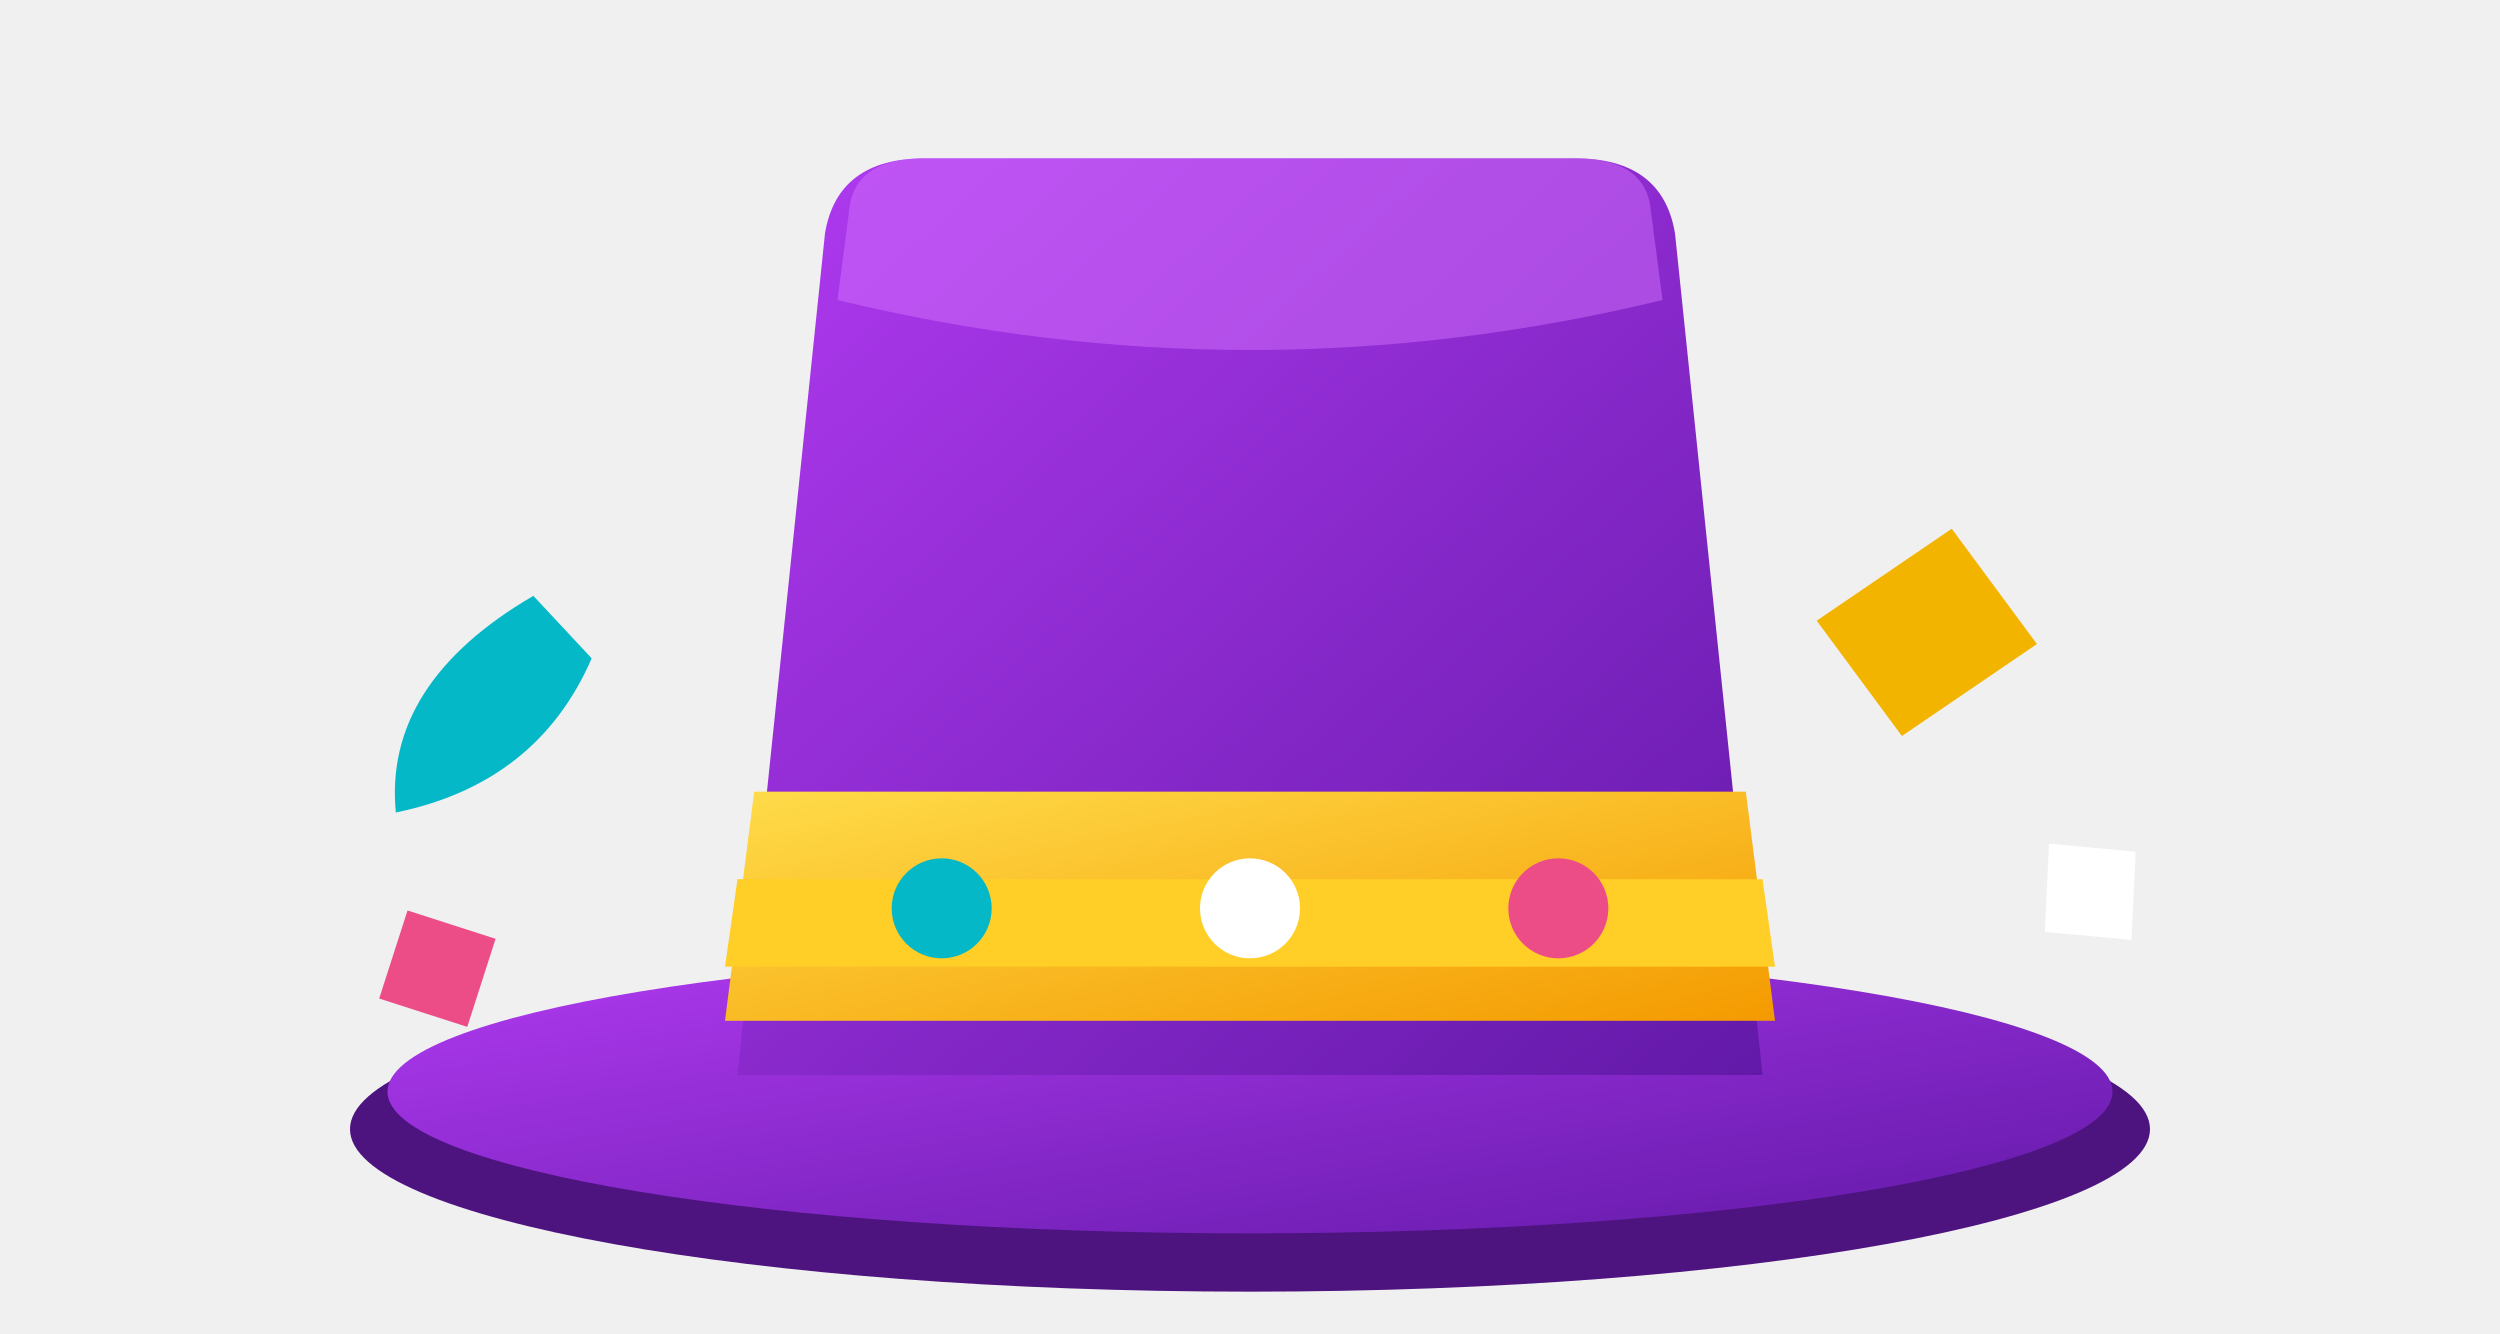
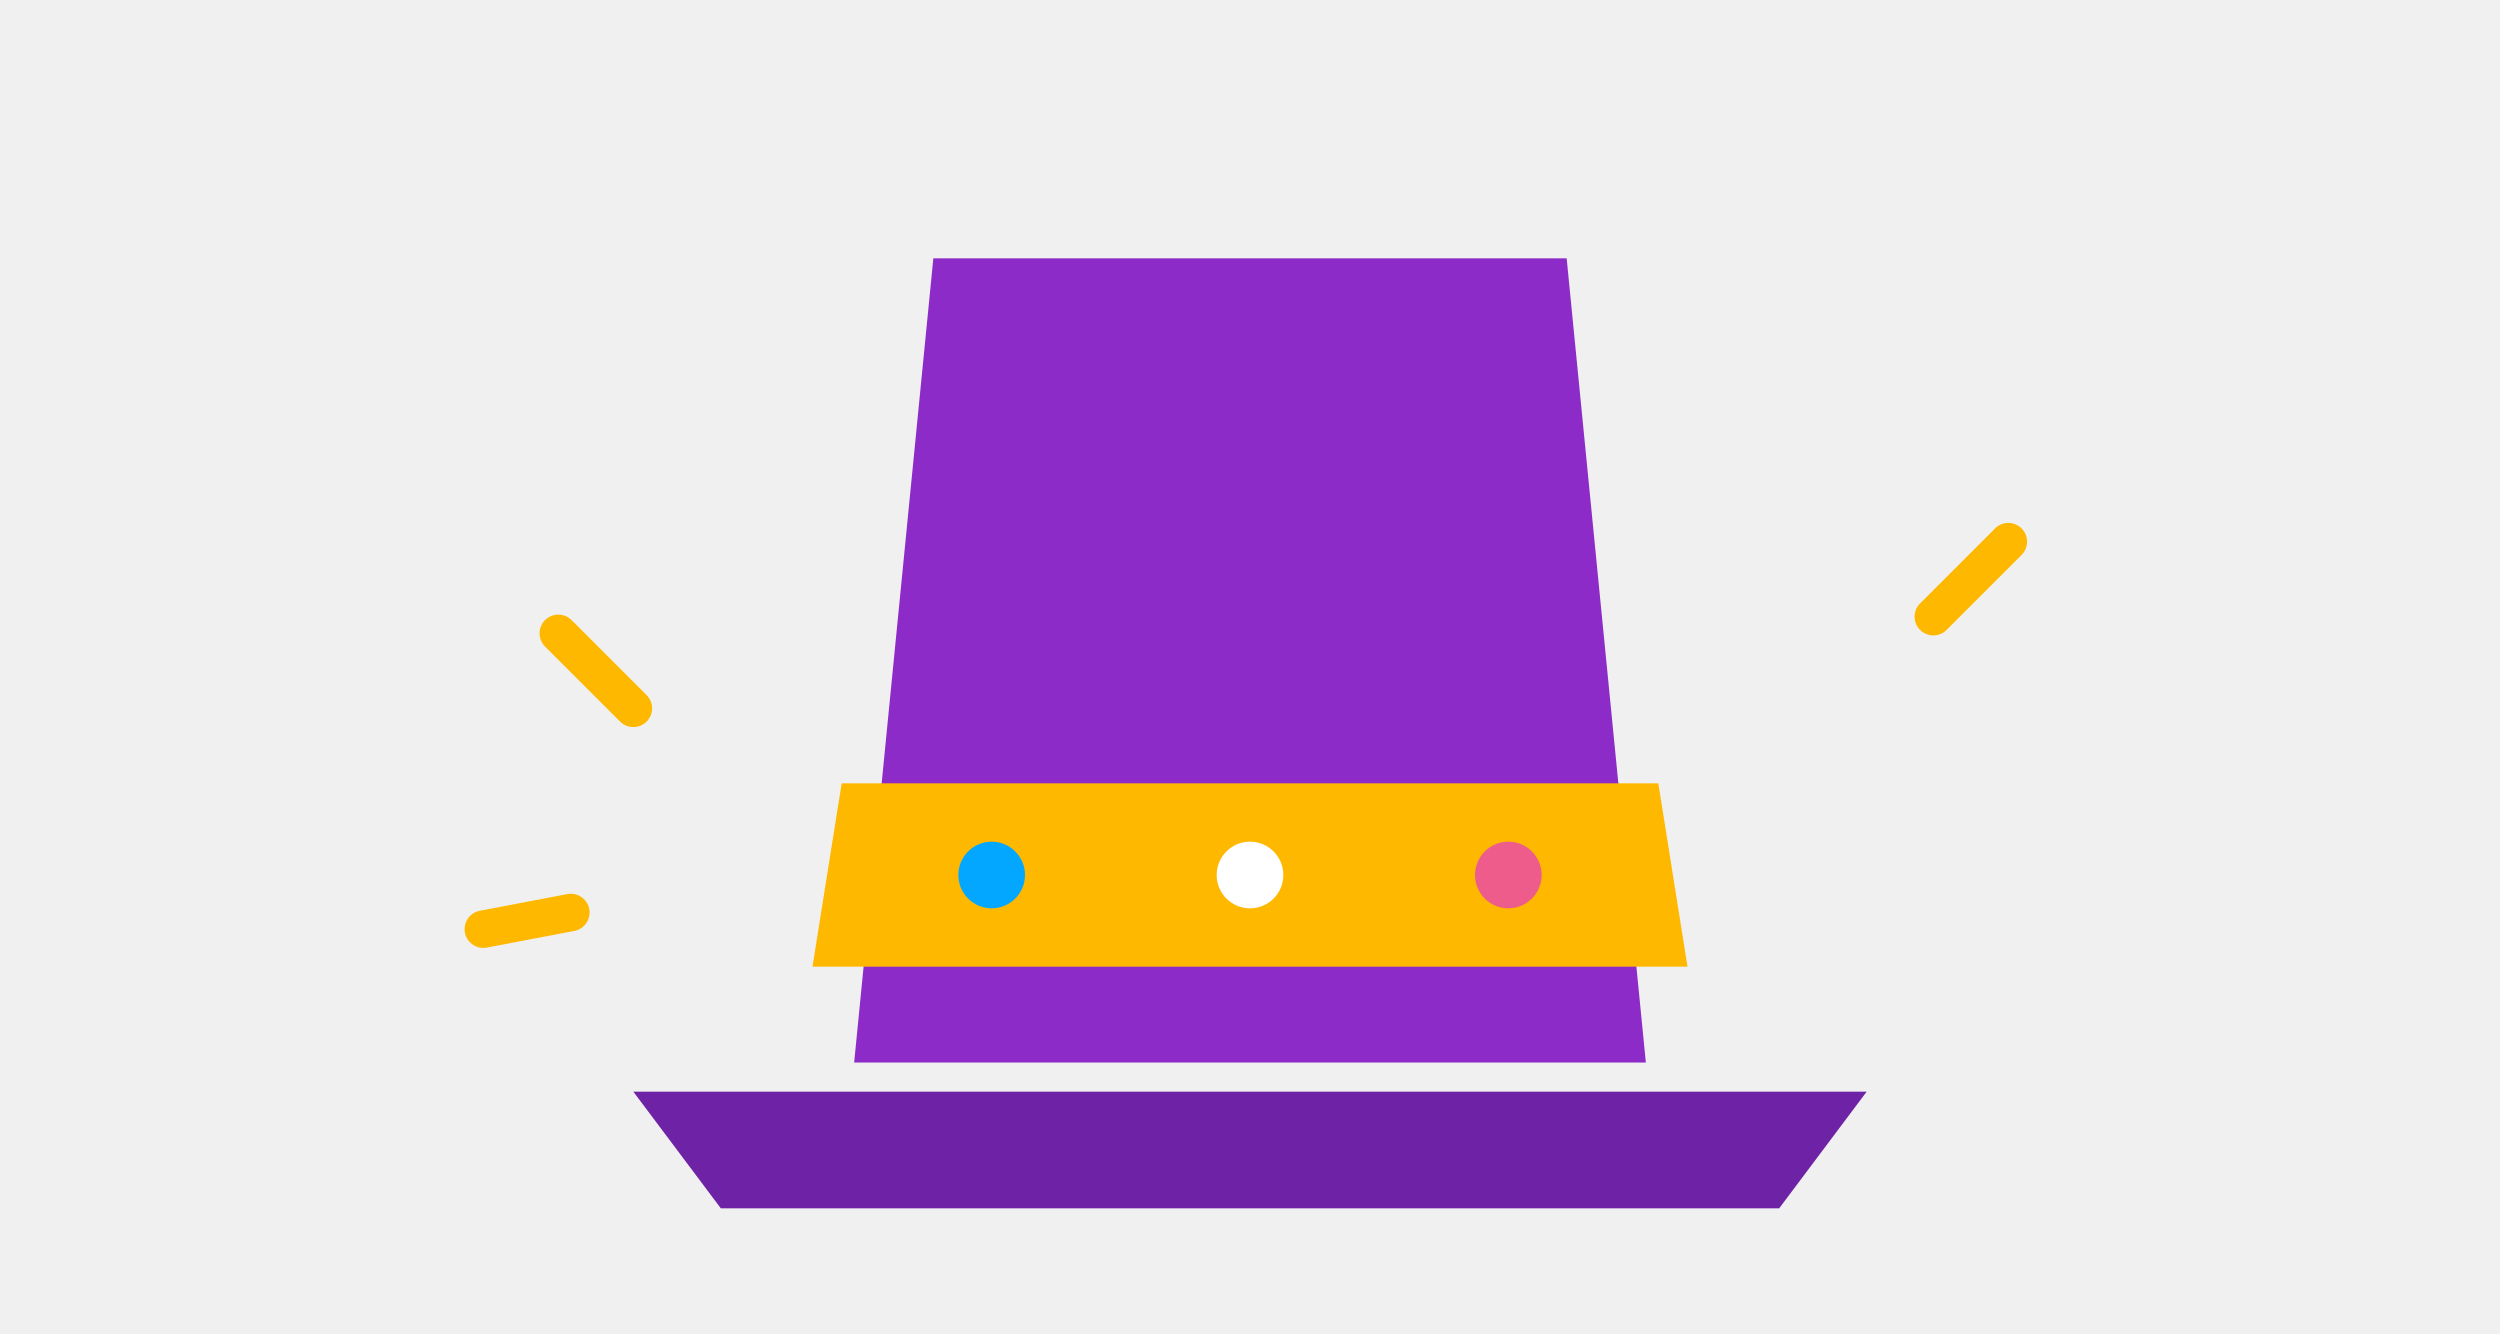
- <svg xmlns="http://www.w3.org/2000/svg" viewBox="0 0 600 320" role="img" aria-labelledby="title desc">
-   <defs>
-     <linearGradient id="carnival-purple" x1="0" y1="0" x2="1" y2="1">
-       <stop stop-color="#B13AF1" />
-       <stop offset="1" stop-color="#6219A8" />
-     </linearGradient>
-     <linearGradient id="carnival-gold" x1="0" y1="0" x2="1" y2="1">
-       <stop stop-color="#FFDC4A" />
-       <stop offset="1" stop-color="#F49A00" />
-     </linearGradient>
-   </defs>
-   <ellipse cx="300" cy="271" rx="216" ry="39" fill="#4D147F" />
-   <ellipse cx="300" cy="262" rx="207" ry="34" fill="url(#carnival-purple)" />
-   <path d="M177 258 198 56Q201 38 222 38h156q21 0 24 18l21 202Z" fill="url(#carnival-purple)" />
-   <path d="M201 72q99 24 198 0l-3-23q-2-11-18-11H222q-16 0-18 11Z" fill="#D776FF" opacity=".45" />
-   <path d="M181 190h238l7 55H174Z" fill="url(#carnival-gold)" />
-   <path d="M177 211h246l3 21H174Z" fill="#FFCE27" />
-   <circle cx="226" cy="218" r="12" fill="#04B8C7" />
-   <circle cx="300" cy="218" r="12" fill="#FFF" />
-   <circle cx="374" cy="218" r="12" fill="#EC4D87" />
-   <path d="M128 143q-36 21-33 52 34-7 47-37Z" fill="#04B8C7" />
-   <path d="m460 130 28 20-24 31-28-20Z" fill="#F3B400" transform="rotate(18 474 155)" />
-   <path d="m102 215 18 13-13 18-18-13Z" fill="#EC4D87" transform="rotate(-18 111 230)" />
-   <path d="m487 207 20-6 7 20-20 6Z" fill="#FFF" transform="rotate(22 501 217)" />
+ <svg xmlns="http://www.w3.org/2000/svg" viewBox="0 0 600 320" role="img" aria-labelledby="title">
+   <path d="M152 262h296l-21 28H173z" fill="#6E22A6" />
+   <path d="M205 255 224 62h152l19 193z" fill="#8C2BC8" />
+   <path d="M202 188h196l7 44H195z" fill="#FFB800" />
+   <circle cx="238" cy="210" r="8" fill="#04A7FF" />
+   <circle cx="300" cy="210" r="8" fill="#FFF" />
+   <circle cx="362" cy="210" r="8" fill="#ED5C8B" />
+   <path d="m134 152 18 18m312-22 18-18M116 223l21-4" stroke="#FFB800" stroke-width="9" stroke-linecap="round" />
</svg>
